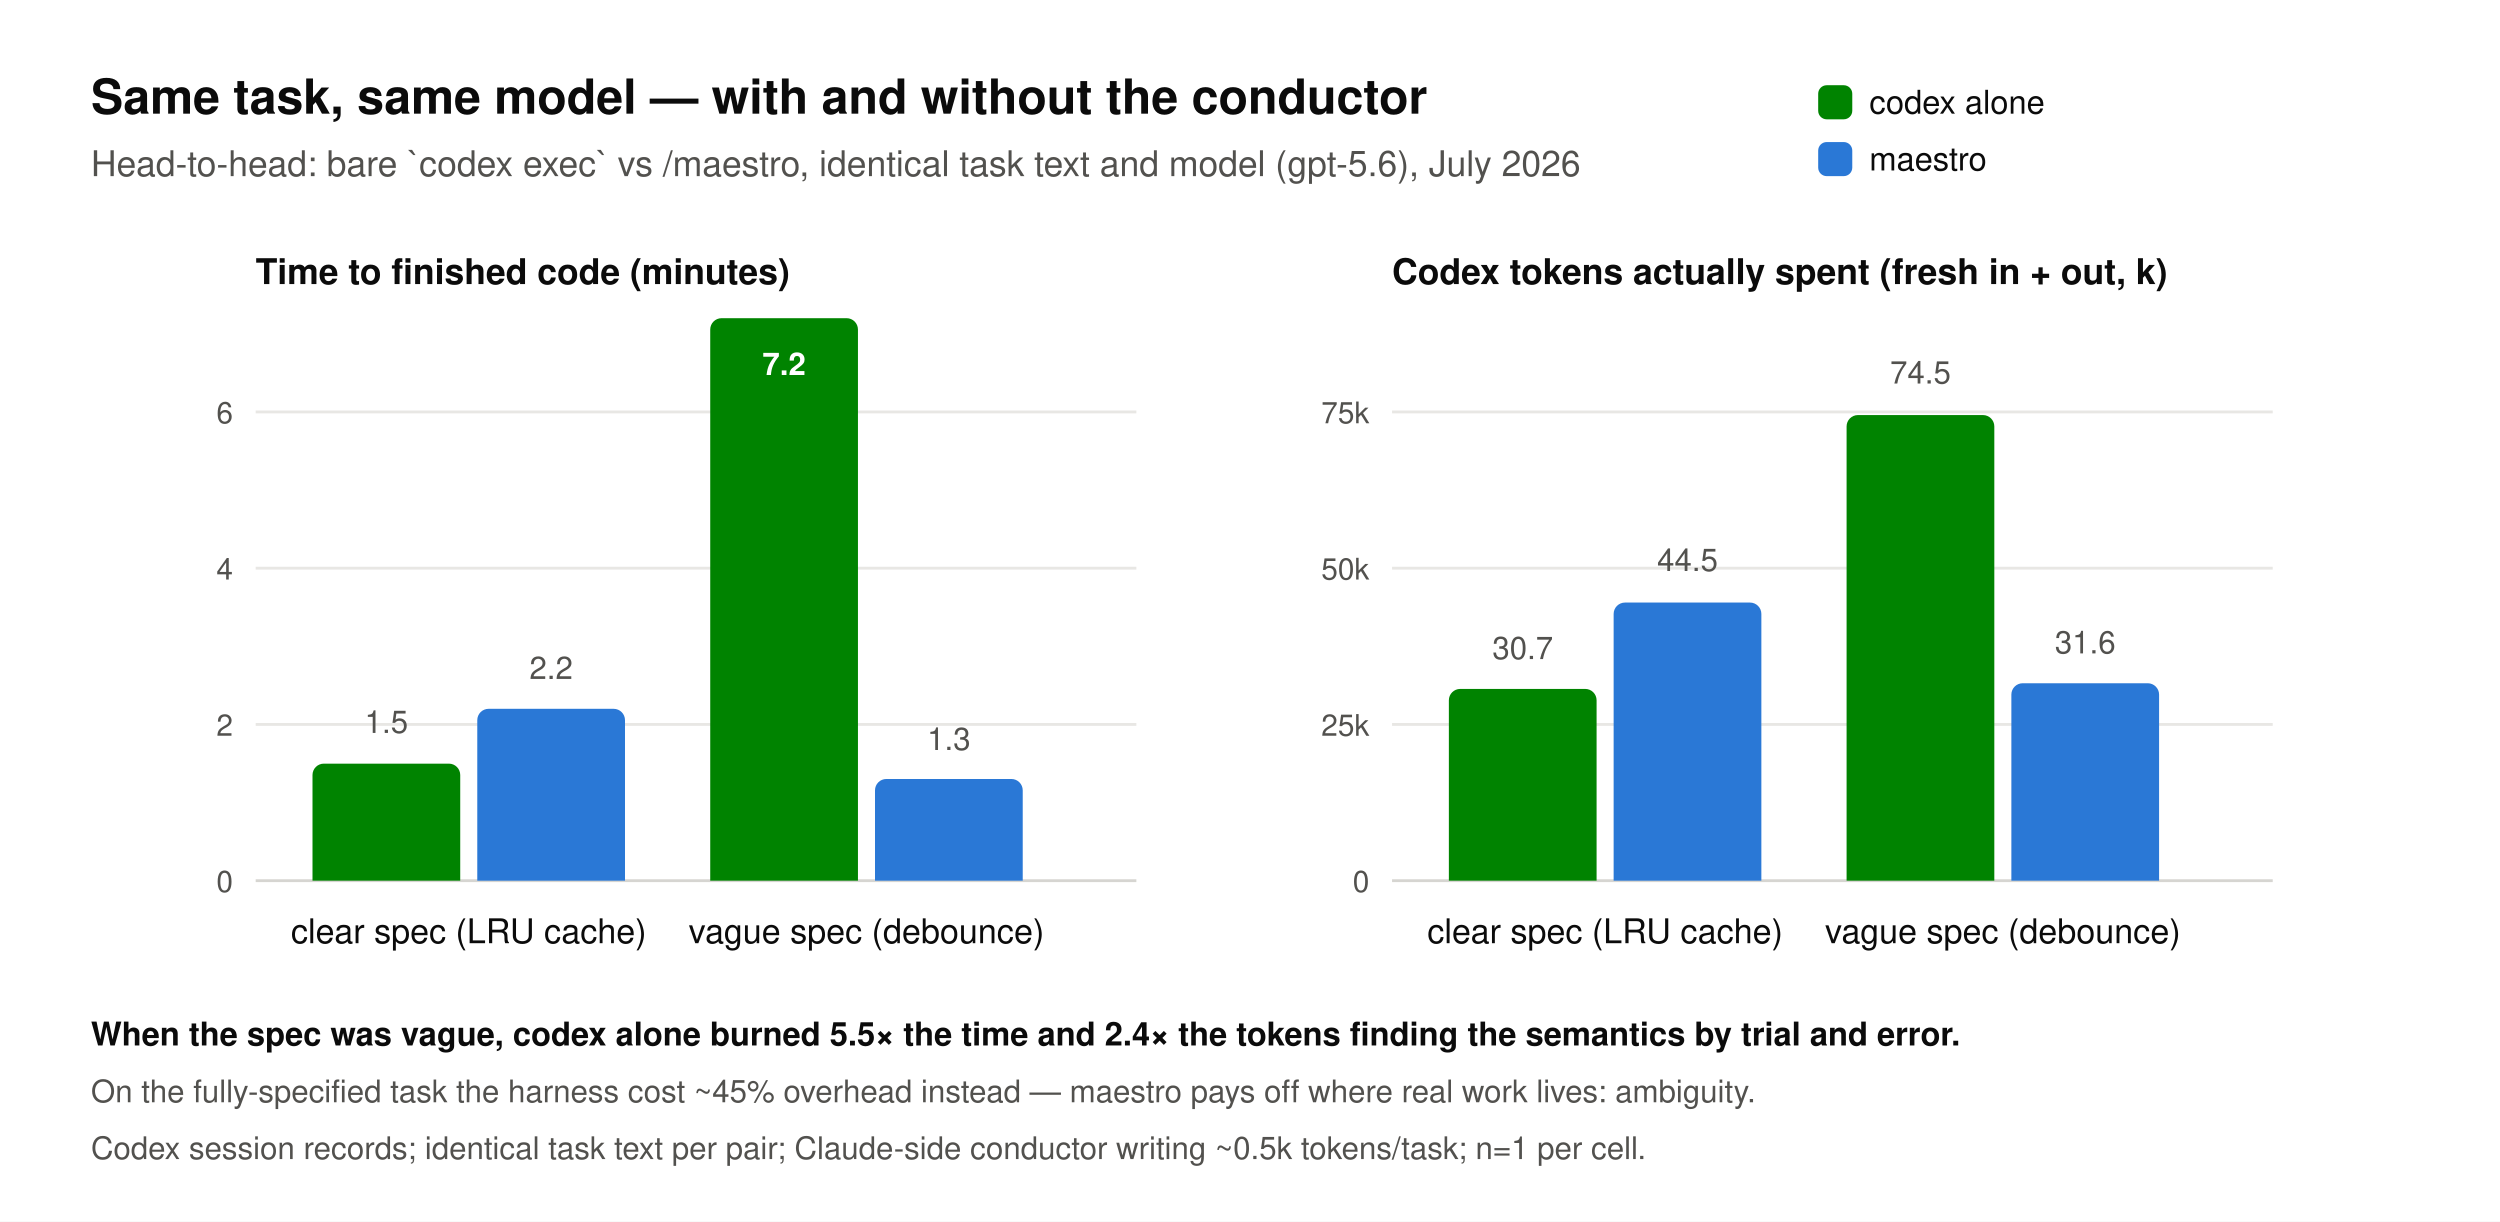
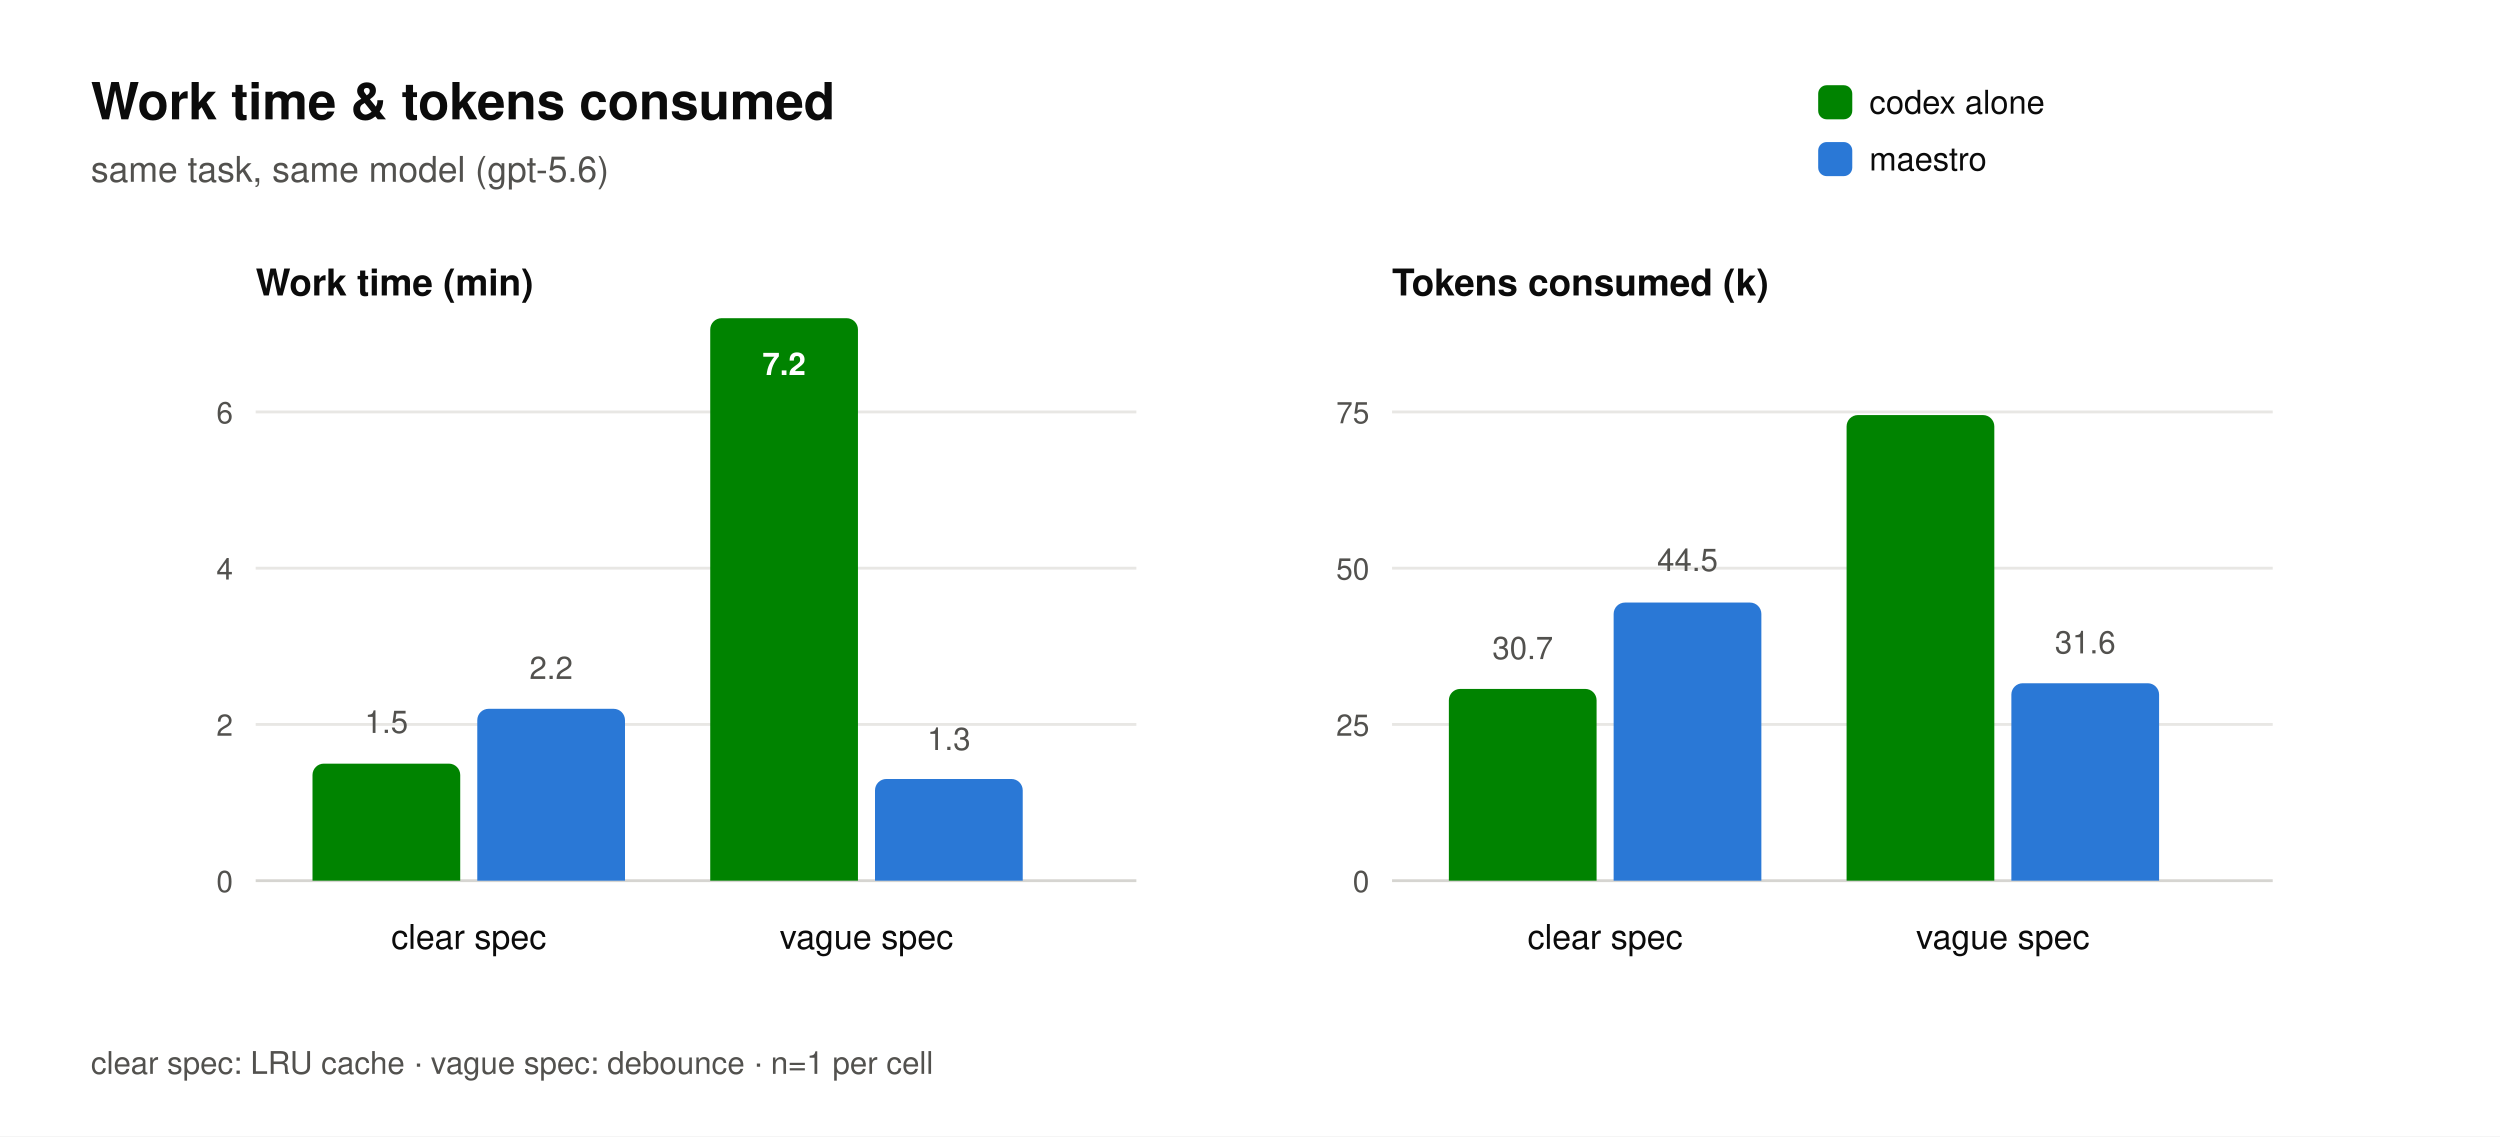
- <svg xmlns="http://www.w3.org/2000/svg" width="880" height="430" viewBox="0 0 880 430" font-family="Helvetica, Arial, sans-serif">
-   <rect width="880" height="430" fill="#ffffff" />
-   <text x="32" y="40" font-size="17" font-weight="600" fill="#0b0b0b">Same task, same model — with and without the conductor</text>
-   <text x="32" y="62" font-size="12.5" fill="#52514e">Head-to-head: bare `codex exec` vs /maestro, identical task text and model (gpt-5.6), July 2026</text>
+ <svg xmlns="http://www.w3.org/2000/svg" width="880" height="400" viewBox="0 0 880 400" font-family="Helvetica, Arial, sans-serif">
+   <rect width="880" height="400" fill="#ffffff" />
+   <text x="32" y="42" font-size="18" font-weight="600" fill="#0b0b0b">Work time &amp; tokens consumed</text>
+   <text x="32" y="64" font-size="12.5" fill="#52514e">same task, same model (gpt-5.6)</text>
  <g font-size="11.5" fill="#0b0b0b">
    <rect x="640" y="30" width="12" height="12" rx="3" fill="#008300" />
    <text x="658" y="40">codex alone</text>
    <rect x="640" y="50" width="12" height="12" rx="3" fill="#2a78d6" />
    <text x="658" y="60">maestro</text>
  </g>
-   <text x="90" y="100" font-size="12.5" font-weight="600" fill="#0b0b0b">Time to finished code (minutes)</text>
+   <text x="90" y="104" font-size="13" font-weight="600" fill="#0b0b0b">Work time (min)</text>
  <g stroke="#e8e7e4" stroke-width="1">
    <line x1="90" y1="255" x2="400" y2="255" />
    <line x1="90" y1="200" x2="400" y2="200" />
    <line x1="90" y1="145" x2="400" y2="145" />
  </g>
  <line x1="90" y1="310" x2="400" y2="310" stroke="#d6d5d1" />
  <g font-size="10.5" fill="#52514e" text-anchor="end">
    <text x="82" y="314">0</text>
    <text x="82" y="259">2</text>
    <text x="82" y="204">4</text>
    <text x="82" y="149">6</text>
  </g>
  <g fill="#008300">
    <path d="M110 310 v-37.2 a4 4 0 0 1 4 -4 h44 a4 4 0 0 1 4 4 v37.2 z" />
    <path d="M250 310 v-194 a4 4 0 0 1 4 -4 h44 a4 4 0 0 1 4 4 v194 z" />
  </g>
  <g fill="#2a78d6">
    <path d="M168 310 v-56.5 a4 4 0 0 1 4 -4 h44 a4 4 0 0 1 4 4 v56.5 z" />
    <path d="M308 310 v-31.8 a4 4 0 0 1 4 -4 h44 a4 4 0 0 1 4 4 v31.8 z" />
  </g>
  <g font-size="11" fill="#52514e" text-anchor="middle">
    <text x="136" y="258">1.5</text>
    <text x="194" y="239">2.2</text>
    <text x="276" y="132" fill="#ffffff" font-weight="600">7.2</text>
    <text x="334" y="264">1.3</text>
  </g>
  <g font-size="12" fill="#0b0b0b" text-anchor="middle">
-     <text x="165" y="332">clear spec (LRU cache)</text>
-     <text x="305" y="332">vague spec (debounce)</text>
+     <text x="165" y="334">clear spec</text>
+     <text x="305" y="334">vague spec</text>
  </g>
-   <text x="490" y="100" font-size="12.5" font-weight="600" fill="#0b0b0b">Codex tokens actually spent (fresh in + out, k)</text>
+   <text x="490" y="104" font-size="13" font-weight="600" fill="#0b0b0b">Tokens consumed (k)</text>
  <g stroke="#e8e7e4" stroke-width="1">
    <line x1="490" y1="255" x2="800" y2="255" />
    <line x1="490" y1="200" x2="800" y2="200" />
    <line x1="490" y1="145" x2="800" y2="145" />
  </g>
  <line x1="490" y1="310" x2="800" y2="310" stroke="#d6d5d1" />
  <g font-size="10.5" fill="#52514e" text-anchor="end">
    <text x="482" y="314">0</text>
-     <text x="482" y="259">25k</text>
-     <text x="482" y="204">50k</text>
-     <text x="482" y="149">75k</text>
+     <text x="482" y="259">25</text>
+     <text x="482" y="204">50</text>
+     <text x="482" y="149">75</text>
  </g>
  <g fill="#008300">
    <path d="M510 310 v-63.5 a4 4 0 0 1 4 -4 h44 a4 4 0 0 1 4 4 v63.5 z" />
    <path d="M650 310 v-159.9 a4 4 0 0 1 4 -4 h44 a4 4 0 0 1 4 4 v159.9 z" />
  </g>
  <g fill="#2a78d6">
    <path d="M568 310 v-93.9 a4 4 0 0 1 4 -4 h44 a4 4 0 0 1 4 4 v93.9 z" />
    <path d="M708 310 v-65.5 a4 4 0 0 1 4 -4 h44 a4 4 0 0 1 4 4 v65.5 z" />
  </g>
  <g font-size="11" fill="#52514e" text-anchor="middle">
    <text x="536" y="232">30.7</text>
    <text x="594" y="201">44.5</text>
-     <text x="676" y="135">74.5</text>
+     <text x="676" y="135" fill="#ffffff" font-weight="600">74.5</text>
    <text x="734" y="230">31.6</text>
  </g>
  <g font-size="12" fill="#0b0b0b" text-anchor="middle">
-     <text x="565" y="332">clear spec (LRU cache)</text>
-     <text x="705" y="332">vague spec (debounce)</text>
+     <text x="565" y="334">clear spec</text>
+     <text x="705" y="334">vague spec</text>
  </g>
-   <text x="32" y="368" font-size="11.5" fill="#0b0b0b" font-weight="600">When the spec was vague, codex alone burned 5.5× the time and 2.4× the tokens finding the semantics by trial and error.</text>
-   <text x="32" y="388" font-size="11" fill="#52514e">On the fully-specified task the harness cost ~45% overhead instead — maestro pays off where real work lives: ambiguity.</text>
-   <text x="32" y="408" font-size="11" fill="#52514e">Codex session records; identical task text per pair; Claude-side conductor writing ~0.5k tokens/task; n=1 per cell.</text>
+   <text x="32" y="378" font-size="11" fill="#52514e">clear spec: LRU cache · vague spec: debounce · n=1 per cell</text>
</svg>
